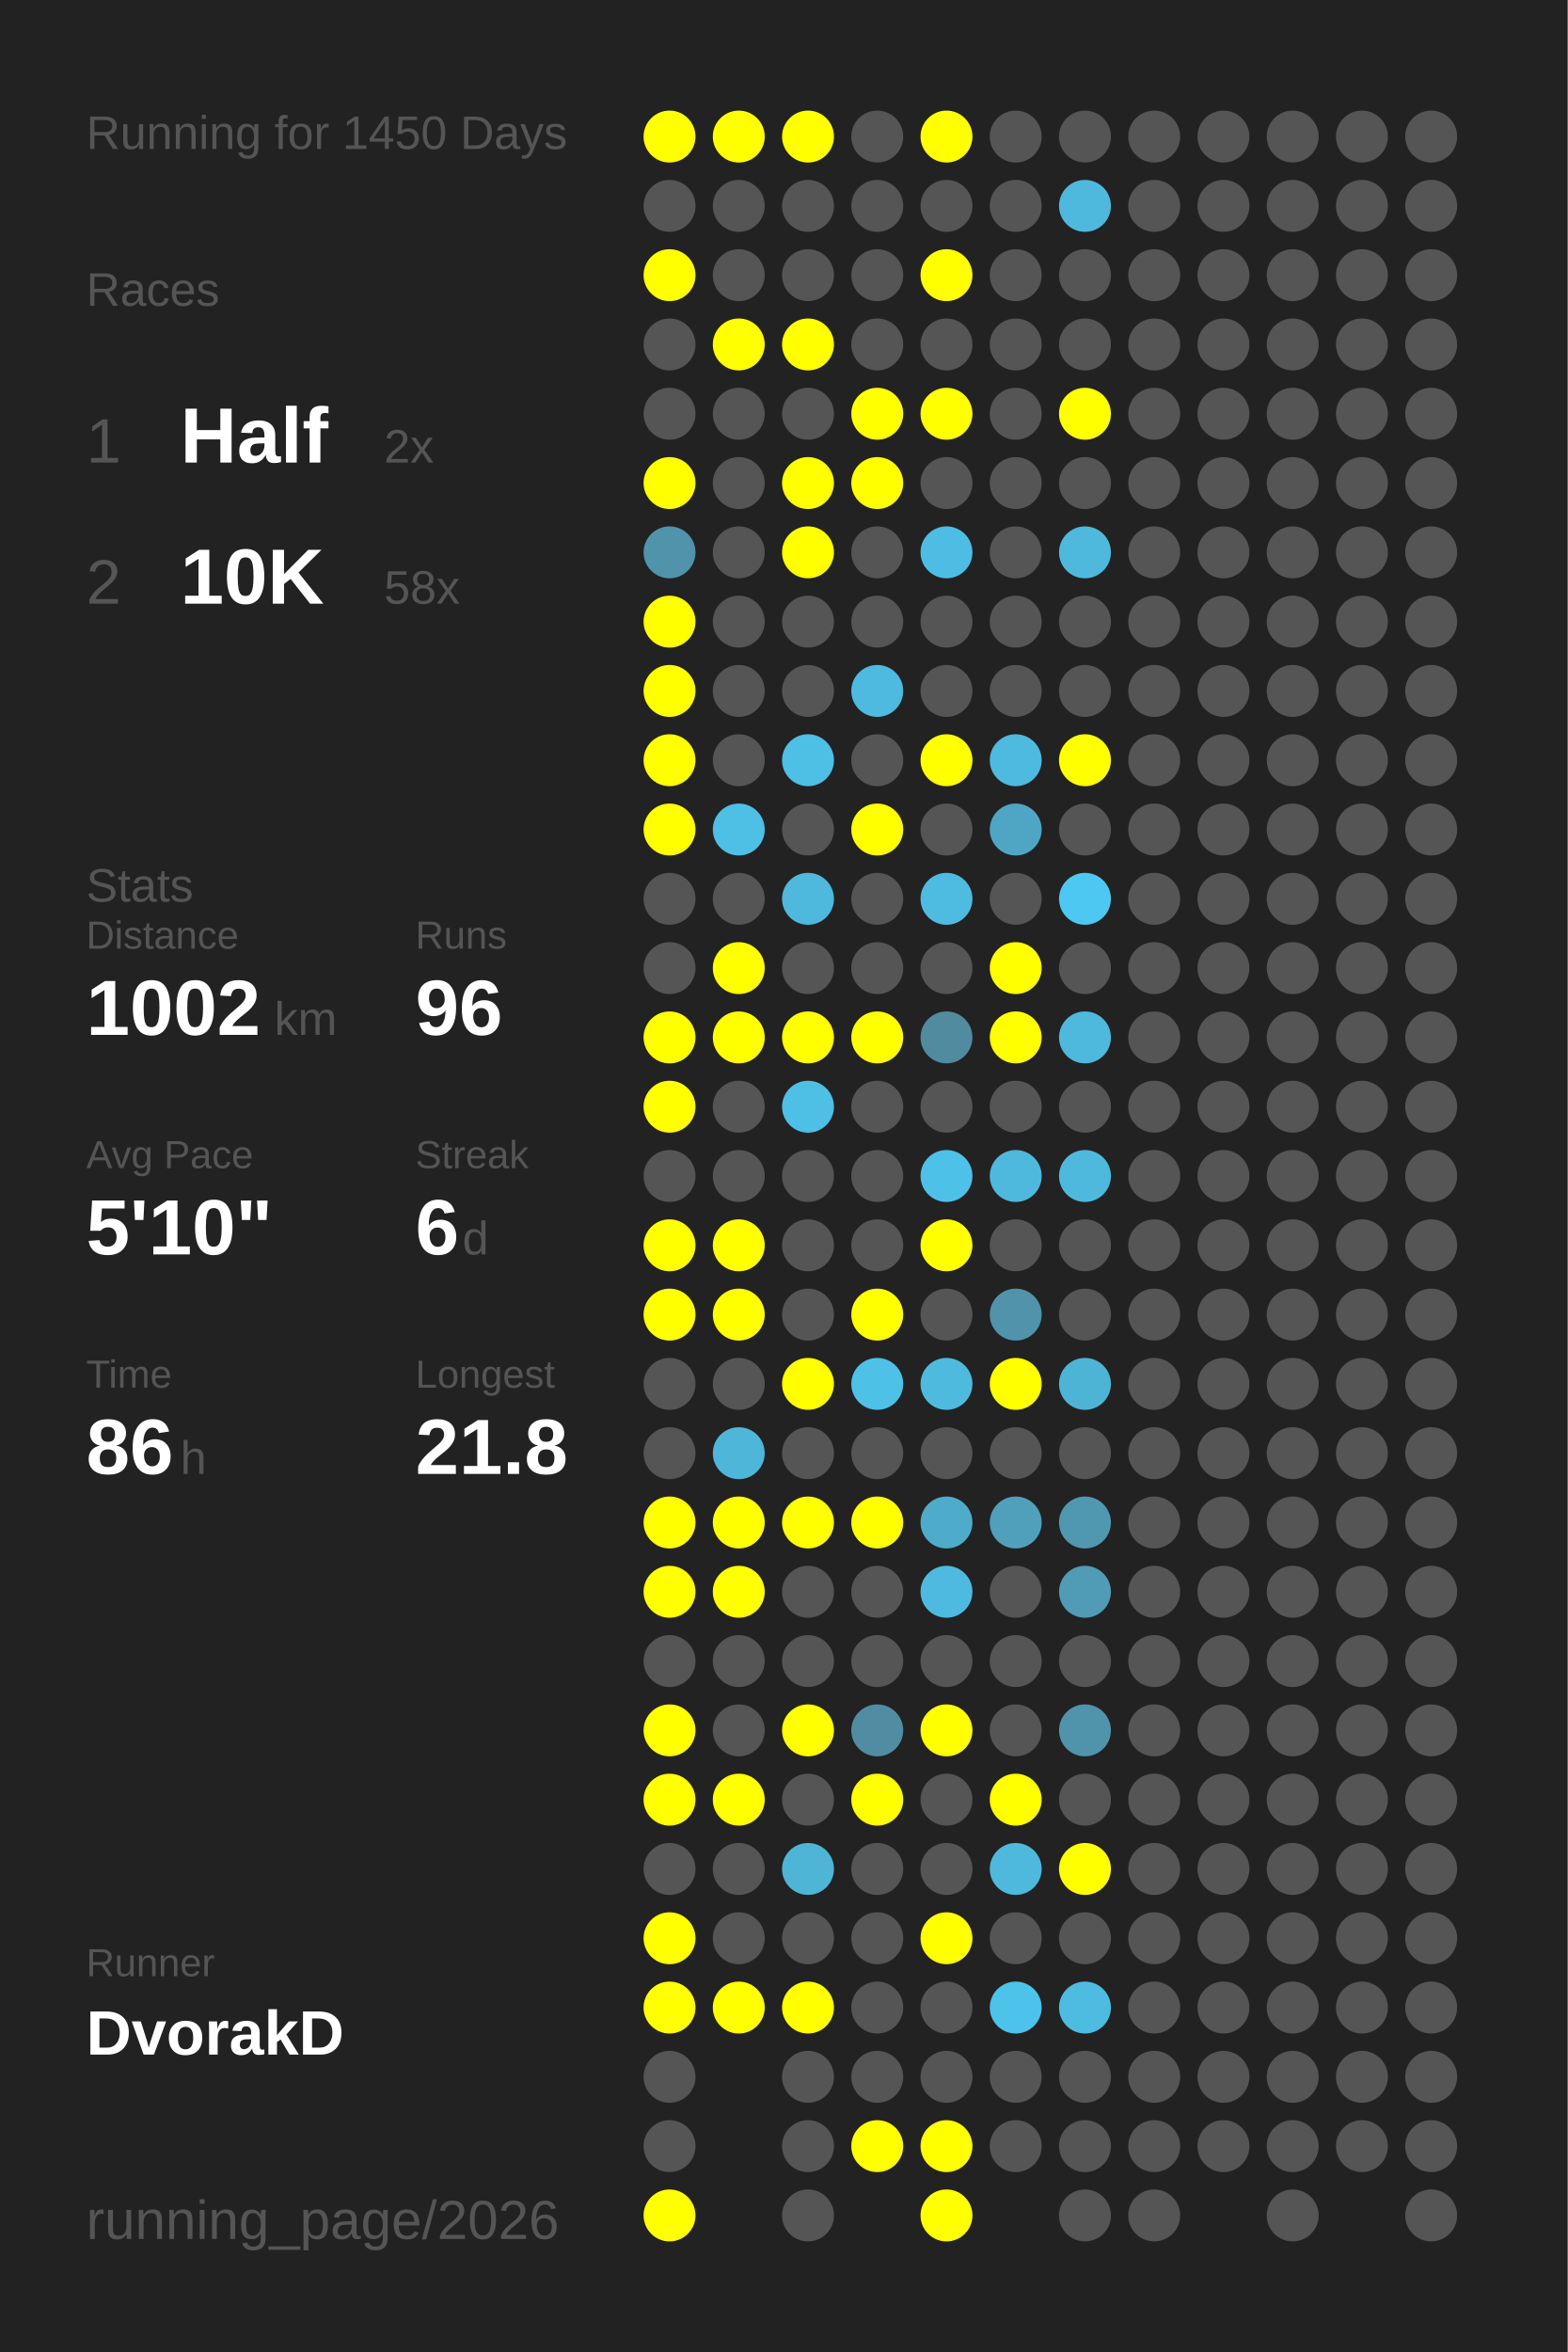
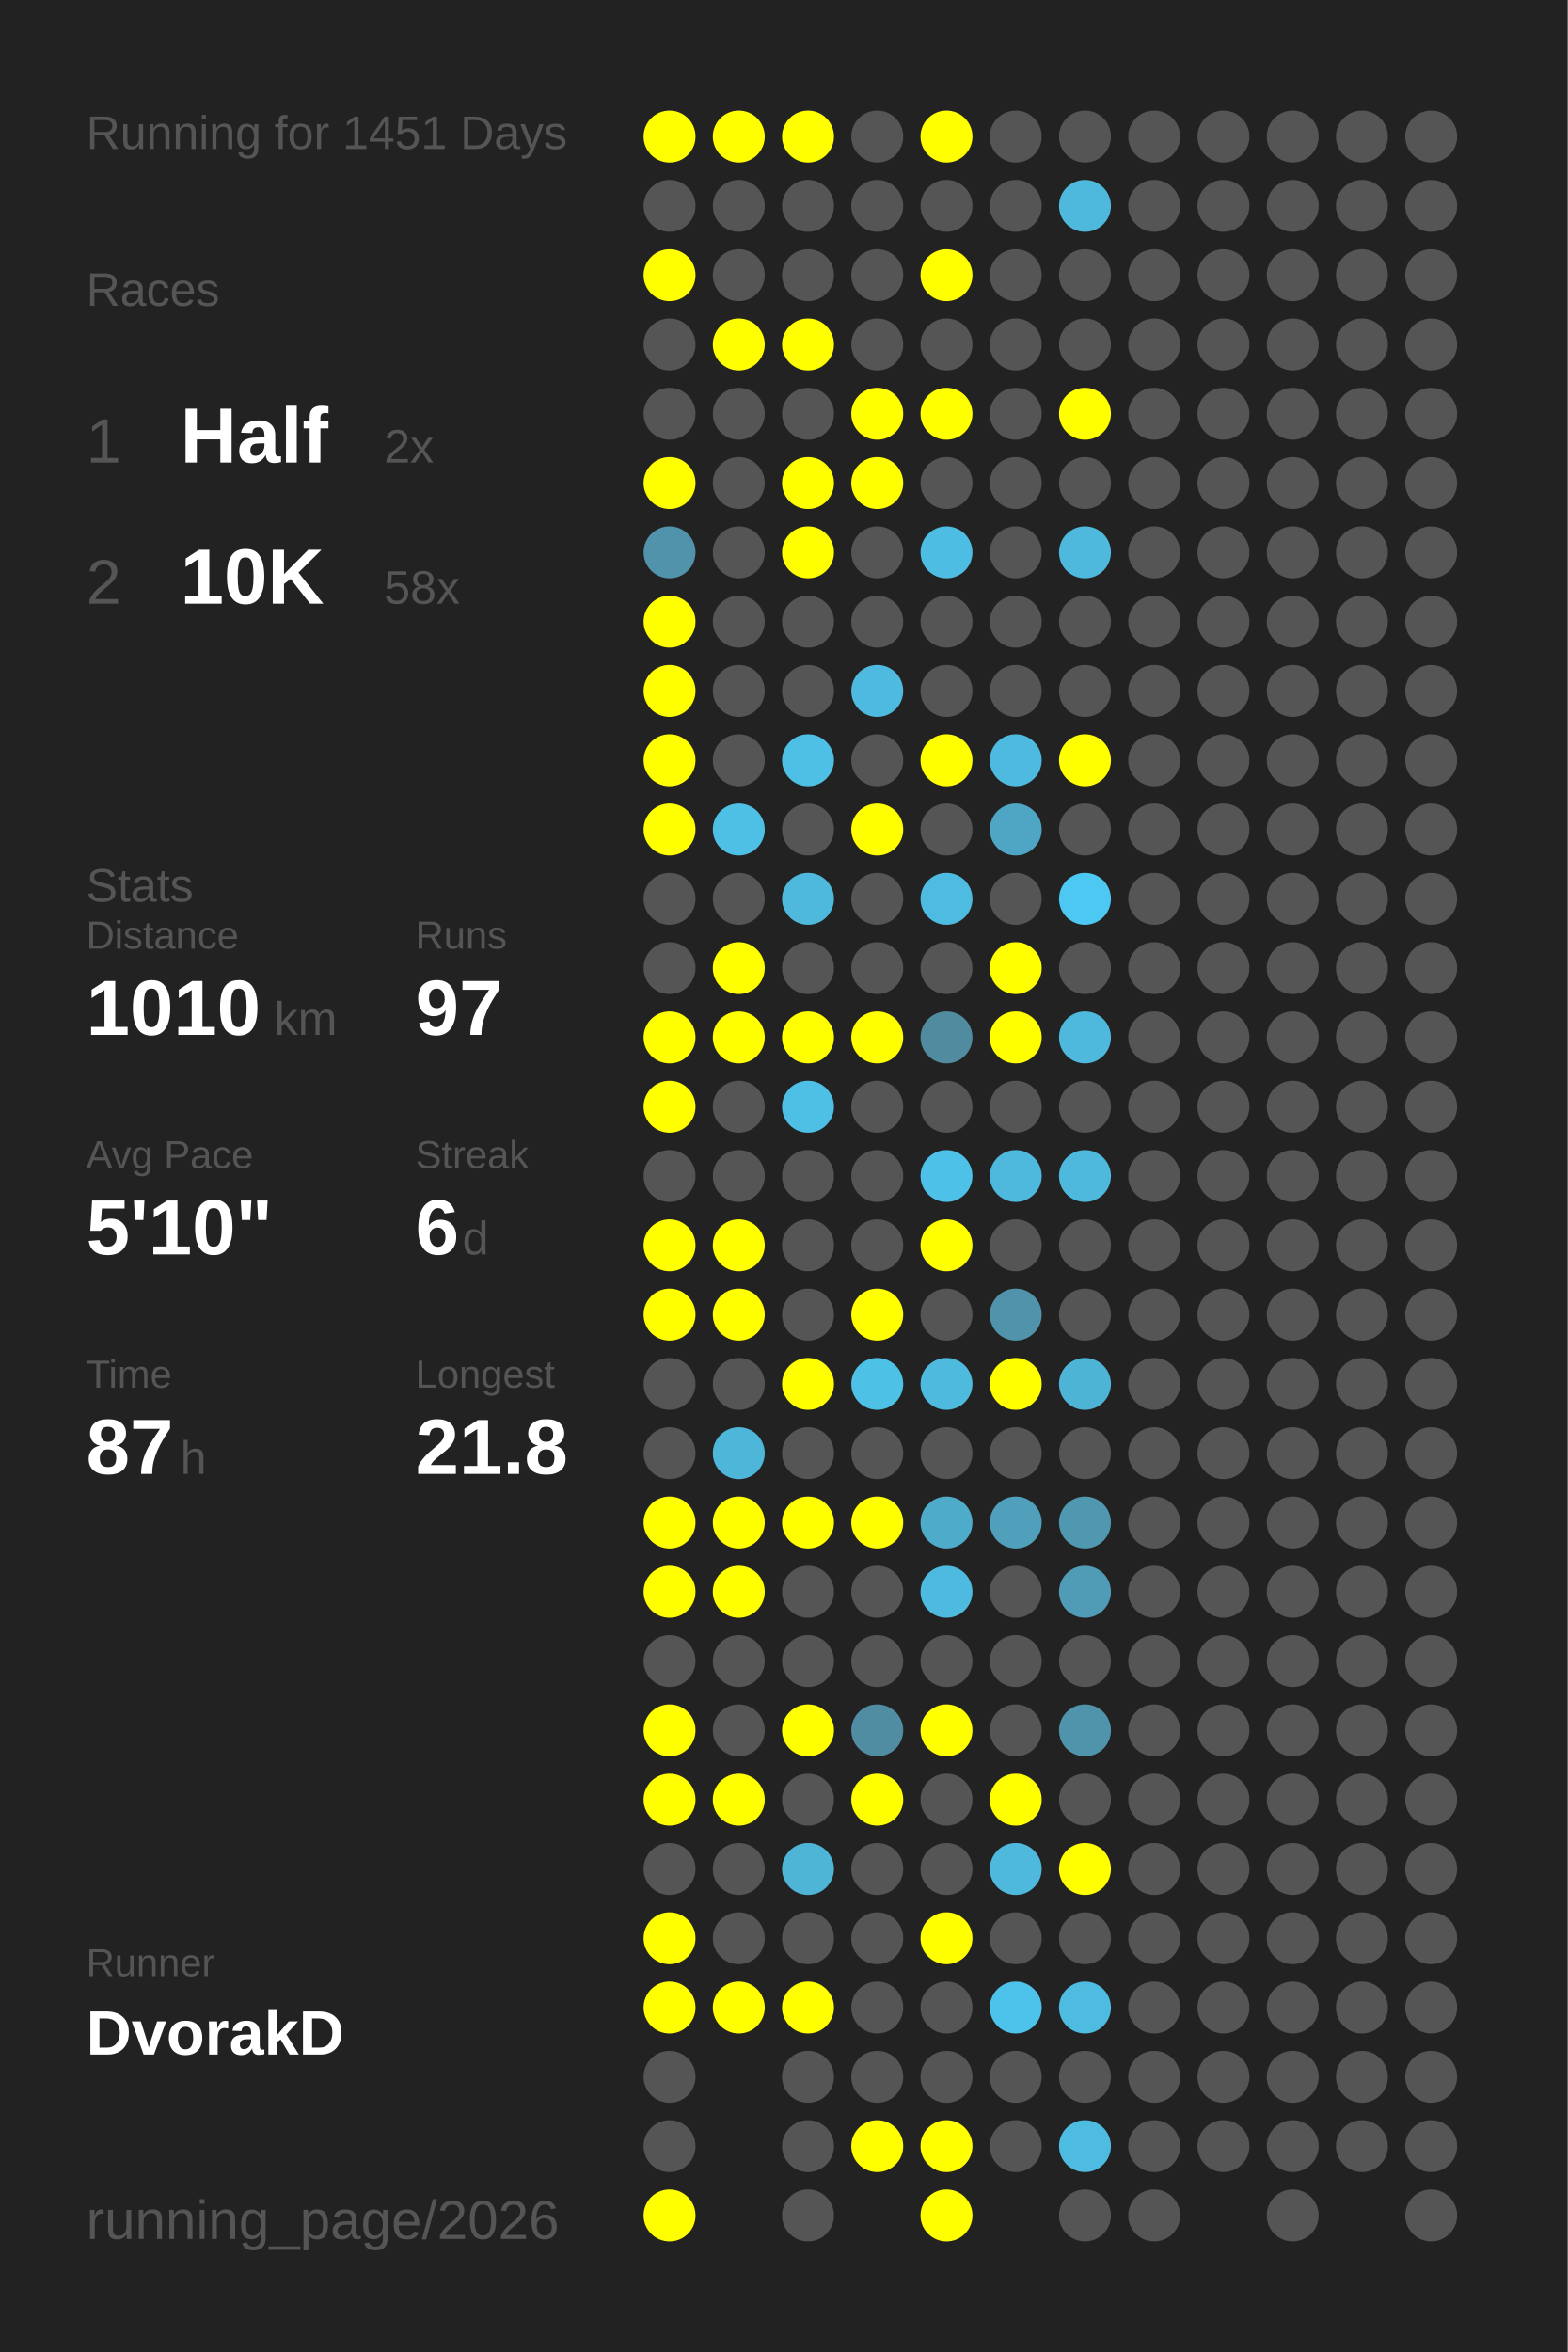
<svg xmlns="http://www.w3.org/2000/svg" baseProfile="full" height="300mm" version="1.1" viewBox="0,0,200,300" width="200mm">
  <defs />
  <rect fill="#222222" height="300" width="200" x="0" y="0" />
-   <text fill="#555555" style="font-size:6px; font-family:Arial;" x="11" y="19">Running for 1450 Days</text>
+   <text fill="#555555" style="font-size:6px; font-family:Arial;" x="11" y="19">Running for 1451 Days</text>
  <text fill="#555555" style="font-size:6px; font-family:Arial;" x="11" y="39">Races</text>
  <text fill="#555555" style="font-size:8px; font-family:Arial;" x="11" y="59">1</text>
  <text fill="#FFFFFF" style="font-size:10px; font-family:Arial; font-weight:bold;" x="23" y="59">Half</text>
  <text fill="#555555" style="font-size:6px; font-family:Arial;" x="49" y="59">2x</text>
  <text fill="#555555" style="font-size:8px; font-family:Arial;" x="11" y="77">2</text>
  <text fill="#FFFFFF" style="font-size:10px; font-family:Arial; font-weight:bold;" x="23" y="77">10K</text>
  <text fill="#555555" style="font-size:6px; font-family:Arial;" x="49" y="77">58x</text>
  <text fill="#555555" style="font-size:6px; font-family:Arial;" x="11" y="115">Stats</text>
  <text fill="#555555" style="font-size:5px; font-family:Arial;" x="11" y="121">Distance</text>
-   <text fill="#FFFFFF" style="font-size:10px; font-family:Arial; font-weight:bold;" x="11" y="132">1002</text>
+   <text fill="#FFFFFF" style="font-size:10px; font-family:Arial; font-weight:bold;" x="11" y="132">1010</text>
  <text fill="#555555" style="font-size:6px; font-family:Arial;" x="35" y="132">km</text>
  <text fill="#555555" style="font-size:5px; font-family:Arial;" x="53" y="121">Runs</text>
-   <text fill="#FFFFFF" style="font-size:10px; font-family:Arial; font-weight:bold;" x="53" y="132">96</text>
+   <text fill="#FFFFFF" style="font-size:10px; font-family:Arial; font-weight:bold;" x="53" y="132">97</text>
  <text fill="#555555" style="font-size:5px; font-family:Arial;" x="11" y="149">Avg Pace</text>
  <text fill="#FFFFFF" style="font-size:10px; font-family:Arial; font-weight:bold;" x="11" y="160">5'10"</text>
  <text fill="#555555" style="font-size:5px; font-family:Arial;" x="53" y="149">Streak</text>
  <text fill="#FFFFFF" style="font-size:10px; font-family:Arial; font-weight:bold;" x="53" y="160">6</text>
  <text fill="#555555" style="font-size:6px; font-family:Arial;" x="59" y="160">d</text>
  <text fill="#555555" style="font-size:5px; font-family:Arial;" x="11" y="177">Time</text>
-   <text fill="#FFFFFF" style="font-size:10px; font-family:Arial; font-weight:bold;" x="11" y="188">86</text>
+   <text fill="#FFFFFF" style="font-size:10px; font-family:Arial; font-weight:bold;" x="11" y="188">87</text>
  <text fill="#555555" style="font-size:6px; font-family:Arial;" x="23" y="188">h</text>
  <text fill="#555555" style="font-size:5px; font-family:Arial;" x="53" y="177">Longest</text>
  <text fill="#FFFFFF" style="font-size:10px; font-family:Arial; font-weight:bold;" x="53" y="188">21.8</text>
  <text fill="#555555" style="font-size:5px; font-family:Arial;" x="11" y="252.065">Runner</text>
  <text fill="#FFFFFF" style="font-size:8px; font-family:Arial; font-weight:bold;" x="11" y="262.065">DvorakD</text>
  <text fill="#555555" style="font-size:7px; font-family:Arial;" x="11" y="285.581">running_page/2026</text>
  <circle cx="85.417" cy="17.419" fill="#FFFF00" r="3.312" />
  <circle cx="85.417" cy="26.258" fill="#555555" r="3.312" />
  <circle cx="85.417" cy="35.097" fill="#FFFF00" r="3.312" />
  <circle cx="85.417" cy="43.935" fill="#555555" r="3.312" />
  <circle cx="85.417" cy="52.774" fill="#555555" r="3.312" />
  <circle cx="85.417" cy="61.613" fill="#FFFF00" r="3.312" />
  <circle cx="85.417" cy="70.452" fill="#5093aa" r="3.312" />
  <circle cx="85.417" cy="79.29" fill="#FFFF00" r="3.312" />
  <circle cx="85.417" cy="88.129" fill="#FFFF00" r="3.312" />
  <circle cx="85.417" cy="96.968" fill="#FFFF00" r="3.312" />
  <circle cx="85.417" cy="105.806" fill="#FFFF00" r="3.312" />
  <circle cx="85.417" cy="114.645" fill="#555555" r="3.312" />
  <circle cx="85.417" cy="123.484" fill="#555555" r="3.312" />
  <circle cx="85.417" cy="132.323" fill="#FFFF00" r="3.312" />
  <circle cx="85.417" cy="141.161" fill="#FFFF00" r="3.312" />
  <circle cx="85.417" cy="150" fill="#555555" r="3.312" />
  <circle cx="85.417" cy="158.839" fill="#FFFF00" r="3.312" />
  <circle cx="85.417" cy="167.677" fill="#FFFF00" r="3.312" />
  <circle cx="85.417" cy="176.516" fill="#555555" r="3.312" />
  <circle cx="85.417" cy="185.355" fill="#555555" r="3.312" />
  <circle cx="85.417" cy="194.194" fill="#FFFF00" r="3.312" />
  <circle cx="85.417" cy="203.032" fill="#FFFF00" r="3.312" />
  <circle cx="85.417" cy="211.871" fill="#555555" r="3.312" />
  <circle cx="85.417" cy="220.71" fill="#FFFF00" r="3.312" />
  <circle cx="85.417" cy="229.548" fill="#FFFF00" r="3.312" />
  <circle cx="85.417" cy="238.387" fill="#555555" r="3.312" />
  <circle cx="85.417" cy="247.226" fill="#FFFF00" r="3.312" />
  <circle cx="85.417" cy="256.065" fill="#FFFF00" r="3.312" />
  <circle cx="85.417" cy="264.903" fill="#555555" r="3.312" />
  <circle cx="85.417" cy="273.742" fill="#555555" r="3.312" />
  <circle cx="85.417" cy="282.581" fill="#FFFF00" r="3.312" />
  <circle cx="94.25" cy="17.419" fill="#FFFF00" r="3.312" />
  <circle cx="94.25" cy="26.258" fill="#555555" r="3.312" />
  <circle cx="94.25" cy="35.097" fill="#555555" r="3.312" />
  <circle cx="94.25" cy="43.935" fill="#FFFF00" r="3.312" />
  <circle cx="94.25" cy="52.774" fill="#555555" r="3.312" />
  <circle cx="94.25" cy="61.613" fill="#555555" r="3.312" />
  <circle cx="94.25" cy="70.452" fill="#555555" r="3.312" />
  <circle cx="94.25" cy="79.29" fill="#555555" r="3.312" />
  <circle cx="94.25" cy="88.129" fill="#555555" r="3.312" />
  <circle cx="94.25" cy="96.968" fill="#555555" r="3.312" />
  <circle cx="94.25" cy="105.806" fill="#4ebfe5" r="3.312" />
  <circle cx="94.25" cy="114.645" fill="#555555" r="3.312" />
  <circle cx="94.25" cy="123.484" fill="#FFFF00" r="3.312" />
  <circle cx="94.25" cy="132.323" fill="#FFFF00" r="3.312" />
  <circle cx="94.25" cy="141.161" fill="#555555" r="3.312" />
  <circle cx="94.25" cy="150" fill="#555555" r="3.312" />
  <circle cx="94.25" cy="158.839" fill="#FFFF00" r="3.312" />
  <circle cx="94.25" cy="167.677" fill="#FFFF00" r="3.312" />
  <circle cx="94.25" cy="176.516" fill="#555555" r="3.312" />
  <circle cx="94.25" cy="185.355" fill="#4eb6d9" r="3.312" />
  <circle cx="94.25" cy="194.194" fill="#FFFF00" r="3.312" />
  <circle cx="94.25" cy="203.032" fill="#FFFF00" r="3.312" />
  <circle cx="94.25" cy="211.871" fill="#555555" r="3.312" />
  <circle cx="94.25" cy="220.71" fill="#555555" r="3.312" />
  <circle cx="94.25" cy="229.548" fill="#FFFF00" r="3.312" />
  <circle cx="94.25" cy="238.387" fill="#555555" r="3.312" />
  <circle cx="94.25" cy="247.226" fill="#555555" r="3.312" />
  <circle cx="94.25" cy="256.065" fill="#FFFF00" r="3.312" />
  <circle cx="103.083" cy="17.419" fill="#FFFF00" r="3.312" />
  <circle cx="103.083" cy="26.258" fill="#555555" r="3.312" />
  <circle cx="103.083" cy="35.097" fill="#555555" r="3.312" />
  <circle cx="103.083" cy="43.935" fill="#FFFF00" r="3.312" />
  <circle cx="103.083" cy="52.774" fill="#555555" r="3.312" />
  <circle cx="103.083" cy="61.613" fill="#FFFF00" r="3.312" />
  <circle cx="103.083" cy="70.452" fill="#FFFF00" r="3.312" />
  <circle cx="103.083" cy="79.29" fill="#555555" r="3.312" />
  <circle cx="103.083" cy="88.129" fill="#555555" r="3.312" />
  <circle cx="103.083" cy="96.968" fill="#4ebfe5" r="3.312" />
  <circle cx="103.083" cy="105.806" fill="#555555" r="3.312" />
  <circle cx="103.083" cy="114.645" fill="#4eb9dd" r="3.312" />
  <circle cx="103.083" cy="123.484" fill="#555555" r="3.312" />
  <circle cx="103.083" cy="132.323" fill="#FFFF00" r="3.312" />
  <circle cx="103.083" cy="141.161" fill="#4ebfe5" r="3.312" />
  <circle cx="103.083" cy="150" fill="#555555" r="3.312" />
  <circle cx="103.083" cy="158.839" fill="#555555" r="3.312" />
  <circle cx="103.083" cy="167.677" fill="#555555" r="3.312" />
  <circle cx="103.083" cy="176.516" fill="#FFFF00" r="3.312" />
  <circle cx="103.083" cy="185.355" fill="#555555" r="3.312" />
  <circle cx="103.083" cy="194.194" fill="#FFFF00" r="3.312" />
  <circle cx="103.083" cy="203.032" fill="#555555" r="3.312" />
  <circle cx="103.083" cy="211.871" fill="#555555" r="3.312" />
  <circle cx="103.083" cy="220.71" fill="#FFFF00" r="3.312" />
  <circle cx="103.083" cy="229.548" fill="#555555" r="3.312" />
  <circle cx="103.083" cy="238.387" fill="#4eb5d7" r="3.312" />
  <circle cx="103.083" cy="247.226" fill="#555555" r="3.312" />
  <circle cx="103.083" cy="256.065" fill="#FFFF00" r="3.312" />
  <circle cx="103.083" cy="264.903" fill="#555555" r="3.312" />
  <circle cx="103.083" cy="273.742" fill="#555555" r="3.312" />
  <circle cx="103.083" cy="282.581" fill="#555555" r="3.312" />
  <circle cx="111.917" cy="17.419" fill="#555555" r="3.312" />
  <circle cx="111.917" cy="26.258" fill="#555555" r="3.312" />
  <circle cx="111.917" cy="35.097" fill="#555555" r="3.312" />
  <circle cx="111.917" cy="43.935" fill="#555555" r="3.312" />
  <circle cx="111.917" cy="52.774" fill="#FFFF00" r="3.312" />
  <circle cx="111.917" cy="61.613" fill="#FFFF00" r="3.312" />
  <circle cx="111.917" cy="70.452" fill="#555555" r="3.312" />
  <circle cx="111.917" cy="79.29" fill="#555555" r="3.312" />
  <circle cx="111.917" cy="88.129" fill="#4ebadf" r="3.312" />
  <circle cx="111.917" cy="96.968" fill="#555555" r="3.312" />
  <circle cx="111.917" cy="105.806" fill="#FFFF00" r="3.312" />
  <circle cx="111.917" cy="114.645" fill="#555555" r="3.312" />
  <circle cx="111.917" cy="123.484" fill="#555555" r="3.312" />
  <circle cx="111.917" cy="132.323" fill="#FFFF00" r="3.312" />
  <circle cx="111.917" cy="141.161" fill="#555555" r="3.312" />
  <circle cx="111.917" cy="150" fill="#555555" r="3.312" />
  <circle cx="111.917" cy="158.839" fill="#555555" r="3.312" />
  <circle cx="111.917" cy="167.677" fill="#FFFF00" r="3.312" />
  <circle cx="111.917" cy="176.516" fill="#4ec1e7" r="3.312" />
  <circle cx="111.917" cy="185.355" fill="#555555" r="3.312" />
  <circle cx="111.917" cy="194.194" fill="#FFFF00" r="3.312" />
  <circle cx="111.917" cy="203.032" fill="#555555" r="3.312" />
  <circle cx="111.917" cy="211.871" fill="#555555" r="3.312" />
  <circle cx="111.917" cy="220.71" fill="#518da2" r="3.312" />
  <circle cx="111.917" cy="229.548" fill="#FFFF00" r="3.312" />
  <circle cx="111.917" cy="238.387" fill="#555555" r="3.312" />
  <circle cx="111.917" cy="247.226" fill="#555555" r="3.312" />
  <circle cx="111.917" cy="256.065" fill="#555555" r="3.312" />
  <circle cx="111.917" cy="264.903" fill="#555555" r="3.312" />
  <circle cx="111.917" cy="273.742" fill="#FFFF00" r="3.312" />
  <circle cx="120.75" cy="17.419" fill="#FFFF00" r="3.312" />
  <circle cx="120.75" cy="26.258" fill="#555555" r="3.312" />
  <circle cx="120.75" cy="35.097" fill="#FFFF00" r="3.312" />
  <circle cx="120.75" cy="43.935" fill="#555555" r="3.312" />
  <circle cx="120.75" cy="52.774" fill="#FFFF00" r="3.312" />
  <circle cx="120.75" cy="61.613" fill="#555555" r="3.312" />
  <circle cx="120.75" cy="70.452" fill="#4ebde3" r="3.312" />
  <circle cx="120.75" cy="79.29" fill="#555555" r="3.312" />
  <circle cx="120.75" cy="88.129" fill="#555555" r="3.312" />
  <circle cx="120.75" cy="96.968" fill="#FFFF00" r="3.312" />
  <circle cx="120.75" cy="105.806" fill="#555555" r="3.312" />
  <circle cx="120.75" cy="114.645" fill="#4ebce1" r="3.312" />
  <circle cx="120.75" cy="123.484" fill="#555555" r="3.312" />
  <circle cx="120.75" cy="132.323" fill="#518b9f" r="3.312" />
  <circle cx="120.75" cy="141.161" fill="#555555" r="3.312" />
  <circle cx="120.75" cy="150" fill="#4ec1e9" r="3.312" />
  <circle cx="120.75" cy="158.839" fill="#FFFF00" r="3.312" />
  <circle cx="120.75" cy="167.677" fill="#555555" r="3.312" />
  <circle cx="120.75" cy="176.516" fill="#4ebade" r="3.312" />
  <circle cx="120.75" cy="185.355" fill="#555555" r="3.312" />
  <circle cx="120.75" cy="194.194" fill="#4fabca" r="3.312" />
  <circle cx="120.75" cy="203.032" fill="#4ebadf" r="3.312" />
  <circle cx="120.75" cy="211.871" fill="#555555" r="3.312" />
  <circle cx="120.75" cy="220.71" fill="#FFFF00" r="3.312" />
  <circle cx="120.75" cy="229.548" fill="#555555" r="3.312" />
  <circle cx="120.75" cy="238.387" fill="#555555" r="3.312" />
  <circle cx="120.75" cy="247.226" fill="#FFFF00" r="3.312" />
  <circle cx="120.75" cy="256.065" fill="#555555" r="3.312" />
  <circle cx="120.75" cy="264.903" fill="#555555" r="3.312" />
  <circle cx="120.75" cy="273.742" fill="#FFFF00" r="3.312" />
  <circle cx="120.75" cy="282.581" fill="#FFFF00" r="3.312" />
  <circle cx="129.583" cy="17.419" fill="#555555" r="3.312" />
  <circle cx="129.583" cy="26.258" fill="#555555" r="3.312" />
  <circle cx="129.583" cy="35.097" fill="#555555" r="3.312" />
  <circle cx="129.583" cy="43.935" fill="#555555" r="3.312" />
  <circle cx="129.583" cy="52.774" fill="#555555" r="3.312" />
  <circle cx="129.583" cy="61.613" fill="#555555" r="3.312" />
  <circle cx="129.583" cy="70.452" fill="#555555" r="3.312" />
  <circle cx="129.583" cy="79.29" fill="#555555" r="3.312" />
  <circle cx="129.583" cy="88.129" fill="#555555" r="3.312" />
  <circle cx="129.583" cy="96.968" fill="#4ebadf" r="3.312" />
  <circle cx="129.583" cy="105.806" fill="#4fa6c4" r="3.312" />
  <circle cx="129.583" cy="114.645" fill="#555555" r="3.312" />
  <circle cx="129.583" cy="123.484" fill="#FFFF00" r="3.312" />
  <circle cx="129.583" cy="132.323" fill="#FFFF00" r="3.312" />
  <circle cx="129.583" cy="141.161" fill="#555555" r="3.312" />
  <circle cx="129.583" cy="150" fill="#4eb9dd" r="3.312" />
  <circle cx="129.583" cy="158.839" fill="#555555" r="3.312" />
  <circle cx="129.583" cy="167.677" fill="#5093aa" r="3.312" />
  <circle cx="129.583" cy="176.516" fill="#FFFF00" r="3.312" />
  <circle cx="129.583" cy="185.355" fill="#555555" r="3.312" />
  <circle cx="129.583" cy="194.194" fill="#50a0bb" r="3.312" />
  <circle cx="129.583" cy="203.032" fill="#555555" r="3.312" />
  <circle cx="129.583" cy="211.871" fill="#555555" r="3.312" />
  <circle cx="129.583" cy="220.71" fill="#555555" r="3.312" />
  <circle cx="129.583" cy="229.548" fill="#FFFF00" r="3.312" />
  <circle cx="129.583" cy="238.387" fill="#4eb9dd" r="3.312" />
  <circle cx="129.583" cy="247.226" fill="#555555" r="3.312" />
  <circle cx="129.583" cy="256.065" fill="#4dc2ea" r="3.312" />
  <circle cx="129.583" cy="264.903" fill="#555555" r="3.312" />
  <circle cx="129.583" cy="273.742" fill="#555555" r="3.312" />
  <circle cx="138.417" cy="17.419" fill="#555555" r="3.312" />
  <circle cx="138.417" cy="26.258" fill="#4eb9dd" r="3.312" />
  <circle cx="138.417" cy="35.097" fill="#555555" r="3.312" />
  <circle cx="138.417" cy="43.935" fill="#555555" r="3.312" />
  <circle cx="138.417" cy="52.774" fill="#FFFF00" r="3.312" />
  <circle cx="138.417" cy="61.613" fill="#555555" r="3.312" />
  <circle cx="138.417" cy="70.452" fill="#4eb9dd" r="3.312" />
  <circle cx="138.417" cy="79.29" fill="#555555" r="3.312" />
  <circle cx="138.417" cy="88.129" fill="#555555" r="3.312" />
  <circle cx="138.417" cy="96.968" fill="#FFFF00" r="3.312" />
  <circle cx="138.417" cy="105.806" fill="#555555" r="3.312" />
  <circle cx="138.417" cy="114.645" fill="#4dc8f2" r="3.312" />
  <circle cx="138.417" cy="123.484" fill="#555555" r="3.312" />
  <circle cx="138.417" cy="132.323" fill="#4eb9dd" r="3.312" />
  <circle cx="138.417" cy="141.161" fill="#555555" r="3.312" />
  <circle cx="138.417" cy="150" fill="#4eb9dd" r="3.312" />
  <circle cx="138.417" cy="158.839" fill="#555555" r="3.312" />
  <circle cx="138.417" cy="167.677" fill="#555555" r="3.312" />
  <circle cx="138.417" cy="176.516" fill="#4eb4d6" r="3.312" />
  <circle cx="138.417" cy="185.355" fill="#555555" r="3.312" />
  <circle cx="138.417" cy="194.194" fill="#5098b0" r="3.312" />
  <circle cx="138.417" cy="203.032" fill="#509bb5" r="3.312" />
  <circle cx="138.417" cy="211.871" fill="#555555" r="3.312" />
  <circle cx="138.417" cy="220.71" fill="#5094ab" r="3.312" />
  <circle cx="138.417" cy="229.548" fill="#555555" r="3.312" />
  <circle cx="138.417" cy="238.387" fill="#FFFF00" r="3.312" />
  <circle cx="138.417" cy="247.226" fill="#555555" r="3.312" />
  <circle cx="138.417" cy="256.065" fill="#4ebbe0" r="3.312" />
  <circle cx="138.417" cy="264.903" fill="#555555" r="3.312" />
-   <circle cx="138.417" cy="273.742" fill="#555555" r="3.312" />
+   <circle cx="138.417" cy="273.742" fill="#4ebbe0" r="3.312" />
  <circle cx="138.417" cy="282.581" fill="#555555" r="3.312" />
  <circle cx="147.25" cy="17.419" fill="#555555" r="3.312" />
  <circle cx="147.25" cy="26.258" fill="#555555" r="3.312" />
  <circle cx="147.25" cy="35.097" fill="#555555" r="3.312" />
  <circle cx="147.25" cy="43.935" fill="#555555" r="3.312" />
  <circle cx="147.25" cy="52.774" fill="#555555" r="3.312" />
  <circle cx="147.25" cy="61.613" fill="#555555" r="3.312" />
  <circle cx="147.25" cy="70.452" fill="#555555" r="3.312" />
  <circle cx="147.25" cy="79.29" fill="#555555" r="3.312" />
  <circle cx="147.25" cy="88.129" fill="#555555" r="3.312" />
  <circle cx="147.25" cy="96.968" fill="#555555" r="3.312" />
  <circle cx="147.25" cy="105.806" fill="#555555" r="3.312" />
  <circle cx="147.25" cy="114.645" fill="#555555" r="3.312" />
  <circle cx="147.25" cy="123.484" fill="#555555" r="3.312" />
  <circle cx="147.25" cy="132.323" fill="#555555" r="3.312" />
  <circle cx="147.25" cy="141.161" fill="#555555" r="3.312" />
  <circle cx="147.25" cy="150" fill="#555555" r="3.312" />
  <circle cx="147.25" cy="158.839" fill="#555555" r="3.312" />
  <circle cx="147.25" cy="167.677" fill="#555555" r="3.312" />
  <circle cx="147.25" cy="176.516" fill="#555555" r="3.312" />
  <circle cx="147.25" cy="185.355" fill="#555555" r="3.312" />
  <circle cx="147.25" cy="194.194" fill="#555555" r="3.312" />
  <circle cx="147.25" cy="203.032" fill="#555555" r="3.312" />
  <circle cx="147.25" cy="211.871" fill="#555555" r="3.312" />
  <circle cx="147.25" cy="220.71" fill="#555555" r="3.312" />
  <circle cx="147.25" cy="229.548" fill="#555555" r="3.312" />
  <circle cx="147.25" cy="238.387" fill="#555555" r="3.312" />
  <circle cx="147.25" cy="247.226" fill="#555555" r="3.312" />
  <circle cx="147.25" cy="256.065" fill="#555555" r="3.312" />
  <circle cx="147.25" cy="264.903" fill="#555555" r="3.312" />
  <circle cx="147.25" cy="273.742" fill="#555555" r="3.312" />
  <circle cx="147.25" cy="282.581" fill="#555555" r="3.312" />
  <circle cx="156.083" cy="17.419" fill="#555555" r="3.312" />
  <circle cx="156.083" cy="26.258" fill="#555555" r="3.312" />
  <circle cx="156.083" cy="35.097" fill="#555555" r="3.312" />
  <circle cx="156.083" cy="43.935" fill="#555555" r="3.312" />
  <circle cx="156.083" cy="52.774" fill="#555555" r="3.312" />
  <circle cx="156.083" cy="61.613" fill="#555555" r="3.312" />
  <circle cx="156.083" cy="70.452" fill="#555555" r="3.312" />
  <circle cx="156.083" cy="79.29" fill="#555555" r="3.312" />
  <circle cx="156.083" cy="88.129" fill="#555555" r="3.312" />
  <circle cx="156.083" cy="96.968" fill="#555555" r="3.312" />
  <circle cx="156.083" cy="105.806" fill="#555555" r="3.312" />
  <circle cx="156.083" cy="114.645" fill="#555555" r="3.312" />
  <circle cx="156.083" cy="123.484" fill="#555555" r="3.312" />
  <circle cx="156.083" cy="132.323" fill="#555555" r="3.312" />
  <circle cx="156.083" cy="141.161" fill="#555555" r="3.312" />
  <circle cx="156.083" cy="150" fill="#555555" r="3.312" />
  <circle cx="156.083" cy="158.839" fill="#555555" r="3.312" />
  <circle cx="156.083" cy="167.677" fill="#555555" r="3.312" />
  <circle cx="156.083" cy="176.516" fill="#555555" r="3.312" />
  <circle cx="156.083" cy="185.355" fill="#555555" r="3.312" />
  <circle cx="156.083" cy="194.194" fill="#555555" r="3.312" />
  <circle cx="156.083" cy="203.032" fill="#555555" r="3.312" />
  <circle cx="156.083" cy="211.871" fill="#555555" r="3.312" />
  <circle cx="156.083" cy="220.71" fill="#555555" r="3.312" />
  <circle cx="156.083" cy="229.548" fill="#555555" r="3.312" />
  <circle cx="156.083" cy="238.387" fill="#555555" r="3.312" />
  <circle cx="156.083" cy="247.226" fill="#555555" r="3.312" />
  <circle cx="156.083" cy="256.065" fill="#555555" r="3.312" />
  <circle cx="156.083" cy="264.903" fill="#555555" r="3.312" />
  <circle cx="156.083" cy="273.742" fill="#555555" r="3.312" />
  <circle cx="164.917" cy="17.419" fill="#555555" r="3.312" />
  <circle cx="164.917" cy="26.258" fill="#555555" r="3.312" />
  <circle cx="164.917" cy="35.097" fill="#555555" r="3.312" />
  <circle cx="164.917" cy="43.935" fill="#555555" r="3.312" />
  <circle cx="164.917" cy="52.774" fill="#555555" r="3.312" />
  <circle cx="164.917" cy="61.613" fill="#555555" r="3.312" />
  <circle cx="164.917" cy="70.452" fill="#555555" r="3.312" />
  <circle cx="164.917" cy="79.29" fill="#555555" r="3.312" />
  <circle cx="164.917" cy="88.129" fill="#555555" r="3.312" />
  <circle cx="164.917" cy="96.968" fill="#555555" r="3.312" />
  <circle cx="164.917" cy="105.806" fill="#555555" r="3.312" />
  <circle cx="164.917" cy="114.645" fill="#555555" r="3.312" />
  <circle cx="164.917" cy="123.484" fill="#555555" r="3.312" />
  <circle cx="164.917" cy="132.323" fill="#555555" r="3.312" />
  <circle cx="164.917" cy="141.161" fill="#555555" r="3.312" />
  <circle cx="164.917" cy="150" fill="#555555" r="3.312" />
  <circle cx="164.917" cy="158.839" fill="#555555" r="3.312" />
  <circle cx="164.917" cy="167.677" fill="#555555" r="3.312" />
  <circle cx="164.917" cy="176.516" fill="#555555" r="3.312" />
  <circle cx="164.917" cy="185.355" fill="#555555" r="3.312" />
  <circle cx="164.917" cy="194.194" fill="#555555" r="3.312" />
  <circle cx="164.917" cy="203.032" fill="#555555" r="3.312" />
  <circle cx="164.917" cy="211.871" fill="#555555" r="3.312" />
  <circle cx="164.917" cy="220.71" fill="#555555" r="3.312" />
  <circle cx="164.917" cy="229.548" fill="#555555" r="3.312" />
  <circle cx="164.917" cy="238.387" fill="#555555" r="3.312" />
  <circle cx="164.917" cy="247.226" fill="#555555" r="3.312" />
  <circle cx="164.917" cy="256.065" fill="#555555" r="3.312" />
  <circle cx="164.917" cy="264.903" fill="#555555" r="3.312" />
  <circle cx="164.917" cy="273.742" fill="#555555" r="3.312" />
  <circle cx="164.917" cy="282.581" fill="#555555" r="3.312" />
  <circle cx="173.75" cy="17.419" fill="#555555" r="3.312" />
  <circle cx="173.75" cy="26.258" fill="#555555" r="3.312" />
  <circle cx="173.75" cy="35.097" fill="#555555" r="3.312" />
  <circle cx="173.75" cy="43.935" fill="#555555" r="3.312" />
  <circle cx="173.75" cy="52.774" fill="#555555" r="3.312" />
  <circle cx="173.75" cy="61.613" fill="#555555" r="3.312" />
  <circle cx="173.75" cy="70.452" fill="#555555" r="3.312" />
  <circle cx="173.75" cy="79.29" fill="#555555" r="3.312" />
  <circle cx="173.75" cy="88.129" fill="#555555" r="3.312" />
  <circle cx="173.75" cy="96.968" fill="#555555" r="3.312" />
  <circle cx="173.75" cy="105.806" fill="#555555" r="3.312" />
  <circle cx="173.75" cy="114.645" fill="#555555" r="3.312" />
  <circle cx="173.75" cy="123.484" fill="#555555" r="3.312" />
  <circle cx="173.75" cy="132.323" fill="#555555" r="3.312" />
  <circle cx="173.75" cy="141.161" fill="#555555" r="3.312" />
  <circle cx="173.75" cy="150" fill="#555555" r="3.312" />
  <circle cx="173.75" cy="158.839" fill="#555555" r="3.312" />
  <circle cx="173.75" cy="167.677" fill="#555555" r="3.312" />
  <circle cx="173.75" cy="176.516" fill="#555555" r="3.312" />
  <circle cx="173.75" cy="185.355" fill="#555555" r="3.312" />
  <circle cx="173.75" cy="194.194" fill="#555555" r="3.312" />
  <circle cx="173.75" cy="203.032" fill="#555555" r="3.312" />
  <circle cx="173.75" cy="211.871" fill="#555555" r="3.312" />
  <circle cx="173.75" cy="220.71" fill="#555555" r="3.312" />
  <circle cx="173.75" cy="229.548" fill="#555555" r="3.312" />
  <circle cx="173.75" cy="238.387" fill="#555555" r="3.312" />
  <circle cx="173.75" cy="247.226" fill="#555555" r="3.312" />
  <circle cx="173.75" cy="256.065" fill="#555555" r="3.312" />
  <circle cx="173.75" cy="264.903" fill="#555555" r="3.312" />
  <circle cx="173.75" cy="273.742" fill="#555555" r="3.312" />
  <circle cx="182.583" cy="17.419" fill="#555555" r="3.312" />
  <circle cx="182.583" cy="26.258" fill="#555555" r="3.312" />
  <circle cx="182.583" cy="35.097" fill="#555555" r="3.312" />
  <circle cx="182.583" cy="43.935" fill="#555555" r="3.312" />
  <circle cx="182.583" cy="52.774" fill="#555555" r="3.312" />
  <circle cx="182.583" cy="61.613" fill="#555555" r="3.312" />
  <circle cx="182.583" cy="70.452" fill="#555555" r="3.312" />
  <circle cx="182.583" cy="79.29" fill="#555555" r="3.312" />
  <circle cx="182.583" cy="88.129" fill="#555555" r="3.312" />
  <circle cx="182.583" cy="96.968" fill="#555555" r="3.312" />
  <circle cx="182.583" cy="105.806" fill="#555555" r="3.312" />
  <circle cx="182.583" cy="114.645" fill="#555555" r="3.312" />
  <circle cx="182.583" cy="123.484" fill="#555555" r="3.312" />
  <circle cx="182.583" cy="132.323" fill="#555555" r="3.312" />
  <circle cx="182.583" cy="141.161" fill="#555555" r="3.312" />
  <circle cx="182.583" cy="150" fill="#555555" r="3.312" />
  <circle cx="182.583" cy="158.839" fill="#555555" r="3.312" />
  <circle cx="182.583" cy="167.677" fill="#555555" r="3.312" />
  <circle cx="182.583" cy="176.516" fill="#555555" r="3.312" />
  <circle cx="182.583" cy="185.355" fill="#555555" r="3.312" />
  <circle cx="182.583" cy="194.194" fill="#555555" r="3.312" />
  <circle cx="182.583" cy="203.032" fill="#555555" r="3.312" />
  <circle cx="182.583" cy="211.871" fill="#555555" r="3.312" />
  <circle cx="182.583" cy="220.71" fill="#555555" r="3.312" />
  <circle cx="182.583" cy="229.548" fill="#555555" r="3.312" />
  <circle cx="182.583" cy="238.387" fill="#555555" r="3.312" />
  <circle cx="182.583" cy="247.226" fill="#555555" r="3.312" />
  <circle cx="182.583" cy="256.065" fill="#555555" r="3.312" />
  <circle cx="182.583" cy="264.903" fill="#555555" r="3.312" />
  <circle cx="182.583" cy="273.742" fill="#555555" r="3.312" />
  <circle cx="182.583" cy="282.581" fill="#555555" r="3.312" />
</svg>
